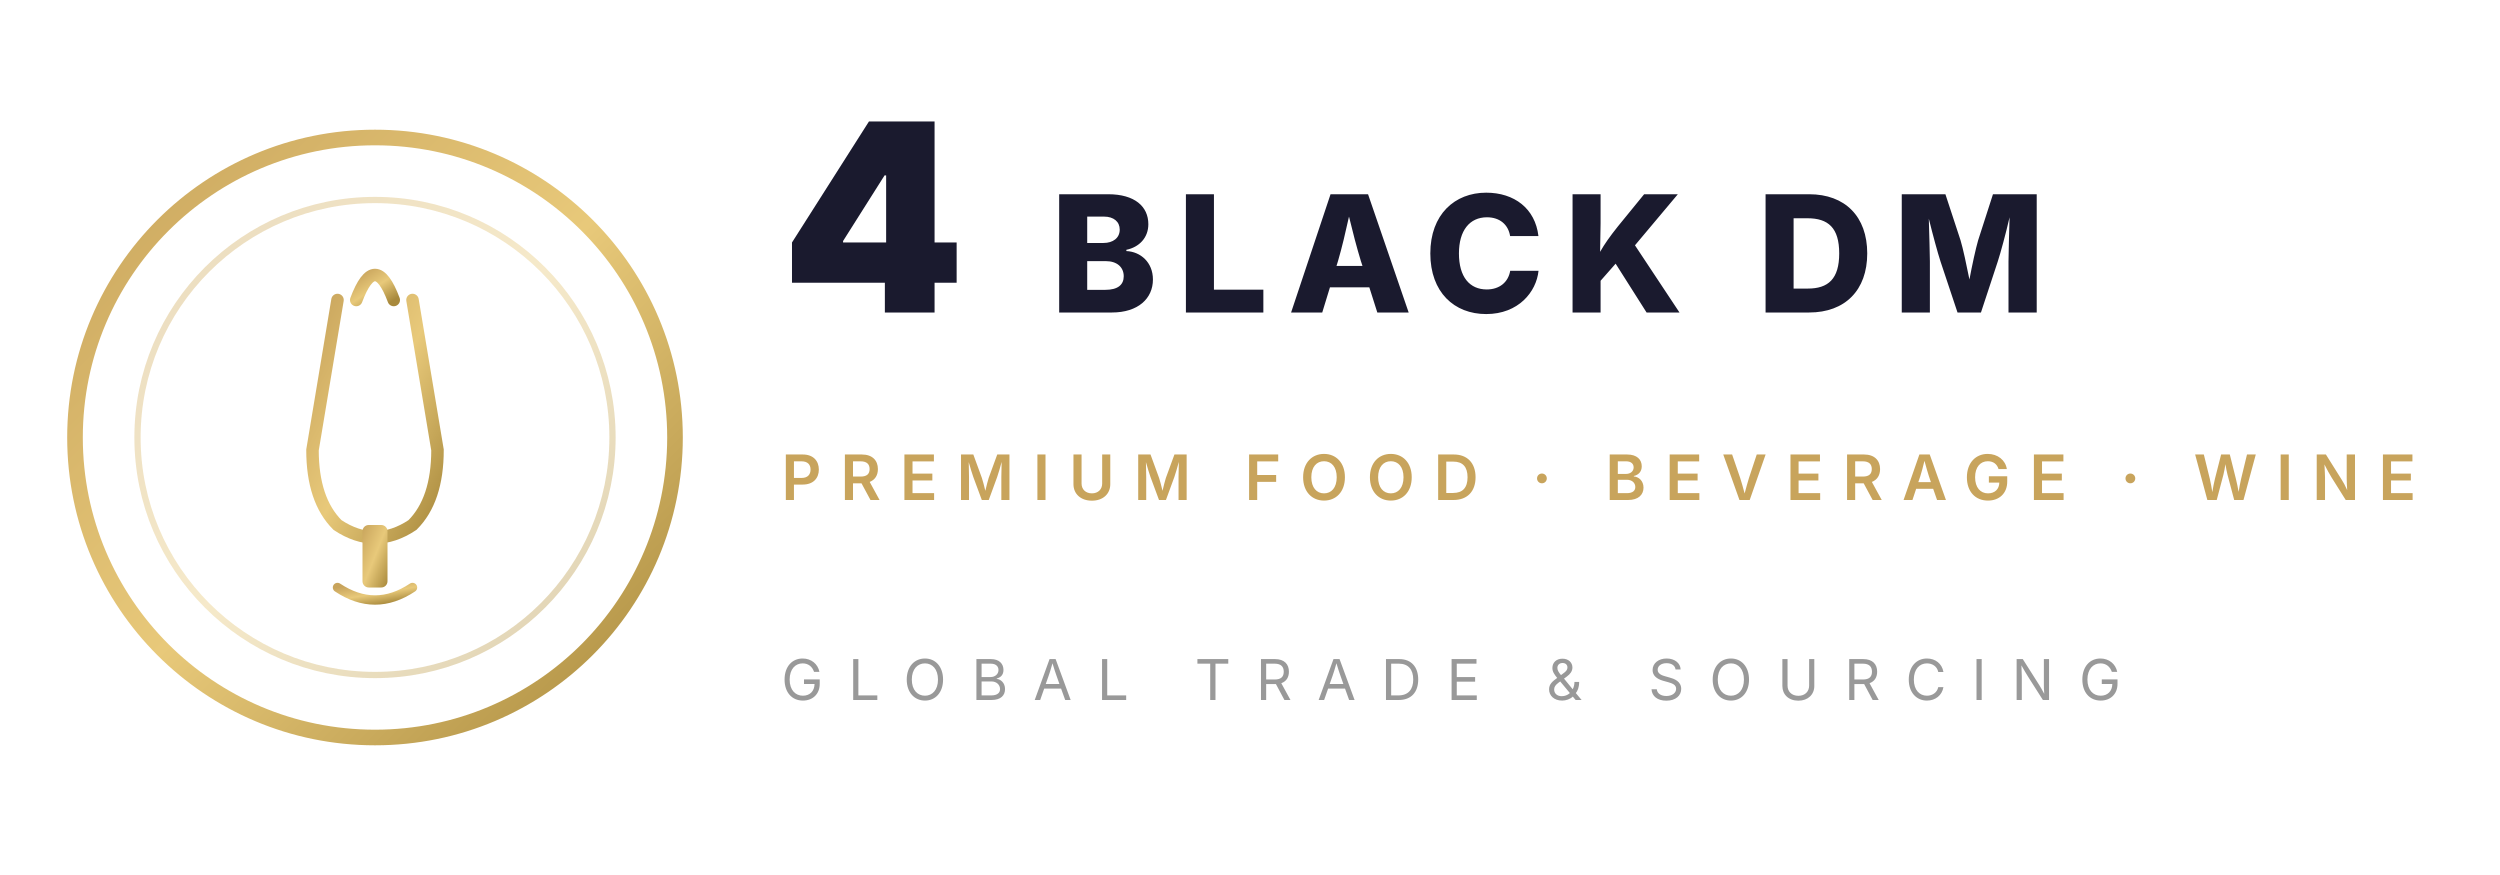
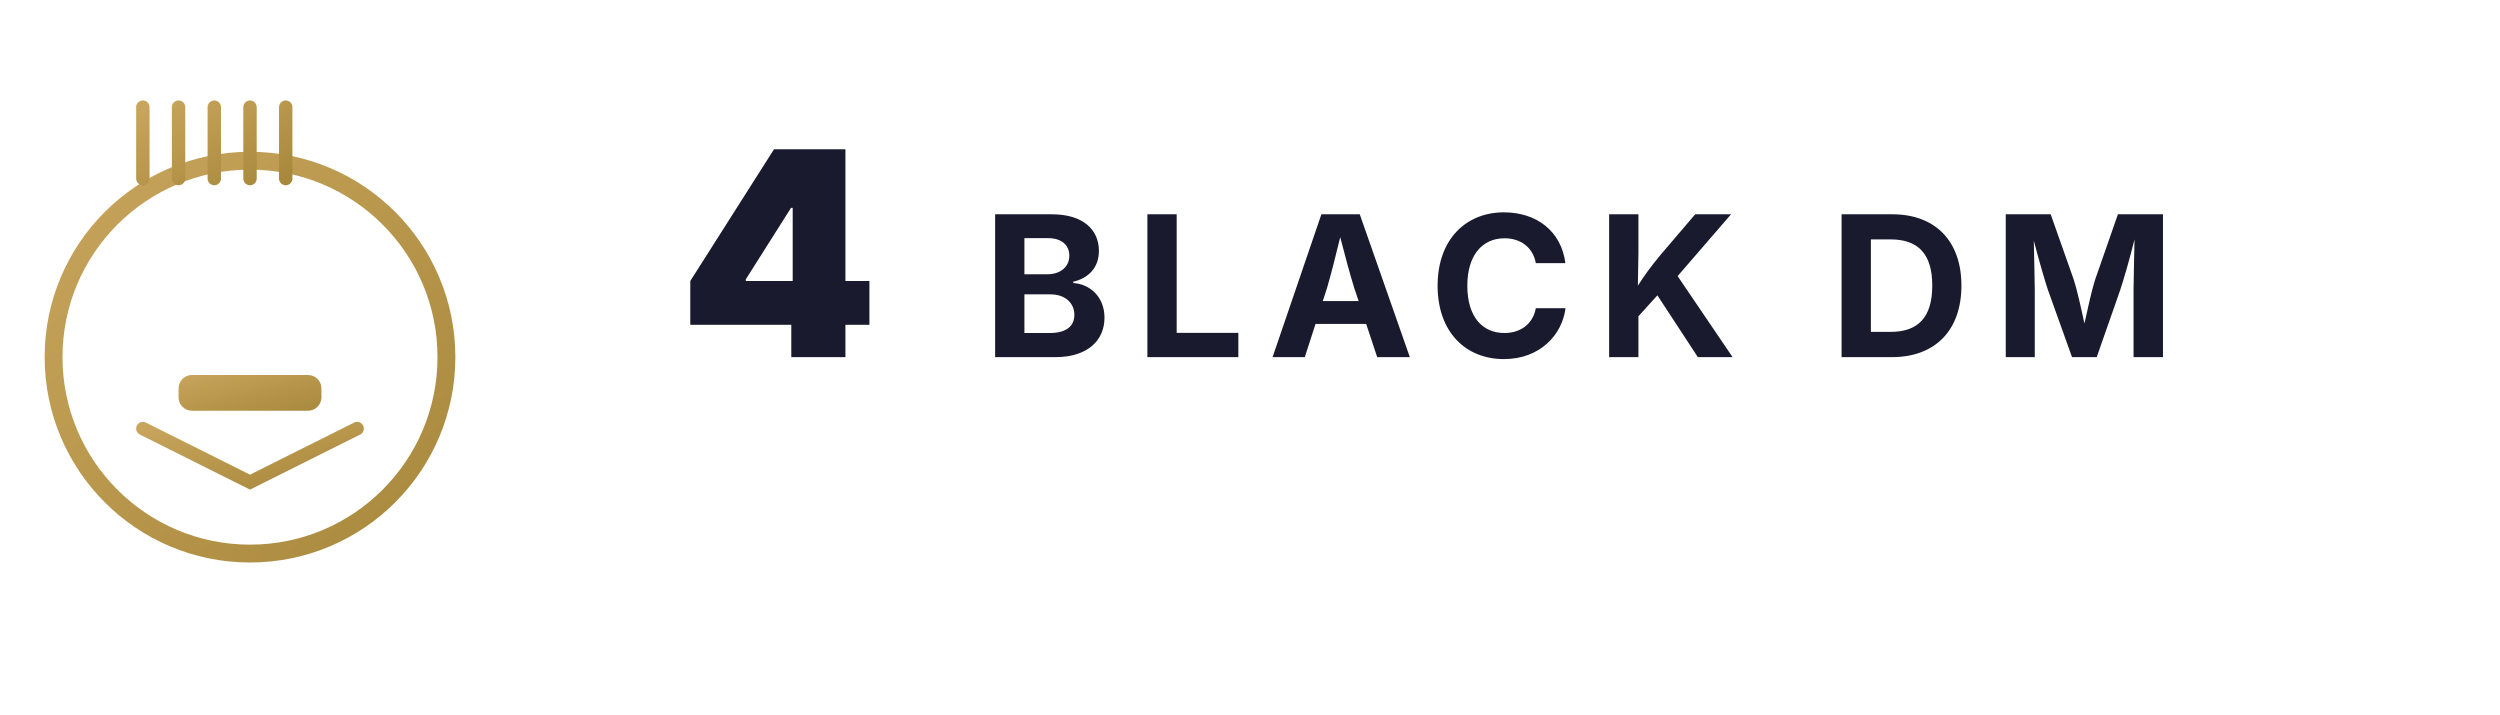
- <svg xmlns="http://www.w3.org/2000/svg" viewBox="0 0 400 140" width="400" height="140">
+ <svg xmlns="http://www.w3.org/2000/svg" viewBox="0 0 280 80" width="280" height="80">
  <defs>
-     <linearGradient id="gold" x1="0%" y1="0%" x2="100%" y2="100%">
+     <linearGradient id="g" x1="0%" y1="0%" x2="100%" y2="100%">
      <stop offset="0%" style="stop-color:#c8a45c" />
-       <stop offset="50%" style="stop-color:#e8c97a" />
      <stop offset="100%" style="stop-color:#a8893c" />
    </linearGradient>
-     <linearGradient id="gold2" x1="0%" y1="0%" x2="100%" y2="0%">
-       <stop offset="0%" style="stop-color:#c8a45c" />
-       <stop offset="100%" style="stop-color:#d4b06a" />
-     </linearGradient>
  </defs>
-   <circle cx="60" cy="70" r="48" fill="none" stroke="url(#gold)" stroke-width="2.5" />
-   <circle cx="60" cy="70" r="38" fill="none" stroke="url(#gold)" stroke-width="1" opacity="0.4" />
-   <g transform="translate(60,70)">
-     <path d="M-6,-22 Q-8,-10 -10,2 Q-10,10 -6,14 Q0,18 6,14 Q10,10 10,2 Q8,-10 6,-22" fill="none" stroke="url(#gold)" stroke-width="2" stroke-linecap="round" />
-     <path d="M-3,-22 Q0,-30 3,-22" fill="none" stroke="url(#gold)" stroke-width="2" stroke-linecap="round" />
-     <rect x="-2" y="14" width="4" height="10" rx="1" fill="url(#gold)" />
-     <path d="M-6,24 Q0,28 6,24" fill="none" stroke="url(#gold)" stroke-width="1.5" stroke-linecap="round" />
+   <g transform="translate(4,10)">
+     <circle cx="24" cy="30" r="22" fill="none" stroke="url(#g)" stroke-width="2" />
+     <path d="M16,12 L16,20 M20,12 L20,20 M24,12 L24,20 M28,12 L28,20 M32,12 L32,20" stroke="url(#g)" stroke-width="1.5" stroke-linecap="round" transform="translate(-4,-10)" />
+     <rect x="16" y="32" width="16" height="4" rx="1.5" fill="url(#g)" />
+     <path d="M12,38 L24,44 L36,38" fill="none" stroke="url(#g)" stroke-width="1.5" stroke-linecap="round" />
  </g>
-   <text x="125" y="50" font-family="'Inter','Helvetica Neue',Arial,sans-serif" font-size="42" font-weight="900" fill="#1a1a2e" letter-spacing="2">4</text>
-   <text x="168" y="50" font-family="'Inter','Helvetica Neue',Arial,sans-serif" font-size="26" font-weight="800" fill="#1a1a2e" letter-spacing="3">BLACK DM</text>
-   <text x="125" y="80" font-family="'Inter','Helvetica Neue',Arial,sans-serif" font-size="10" font-weight="600" fill="#c8a45c" letter-spacing="3">PREMIUM FOOD · BEVERAGE · WINE</text>
-   <line x1="125" y1="92" x2="380" y2="92" stroke="url(#gold2)" stroke-width="1" opacity="0.5" />
-   <text x="125" y="112" font-family="'Inter','Helvetica Neue',Arial,sans-serif" font-size="9" font-weight="400" fill="#999" letter-spacing="4">GLOBAL TRADE &amp; SOURCING</text>
+   <text x="76" y="40" font-family="'Inter','Helvetica Neue',Arial,sans-serif" font-size="32" font-weight="900" fill="#1a1a2e" letter-spacing="1">4</text>
+   <text x="110" y="40" font-family="'Inter','Helvetica Neue',Arial,sans-serif" font-size="22" font-weight="700" fill="#1a1a2e" letter-spacing="2.5">BLACK DM</text>
</svg>
